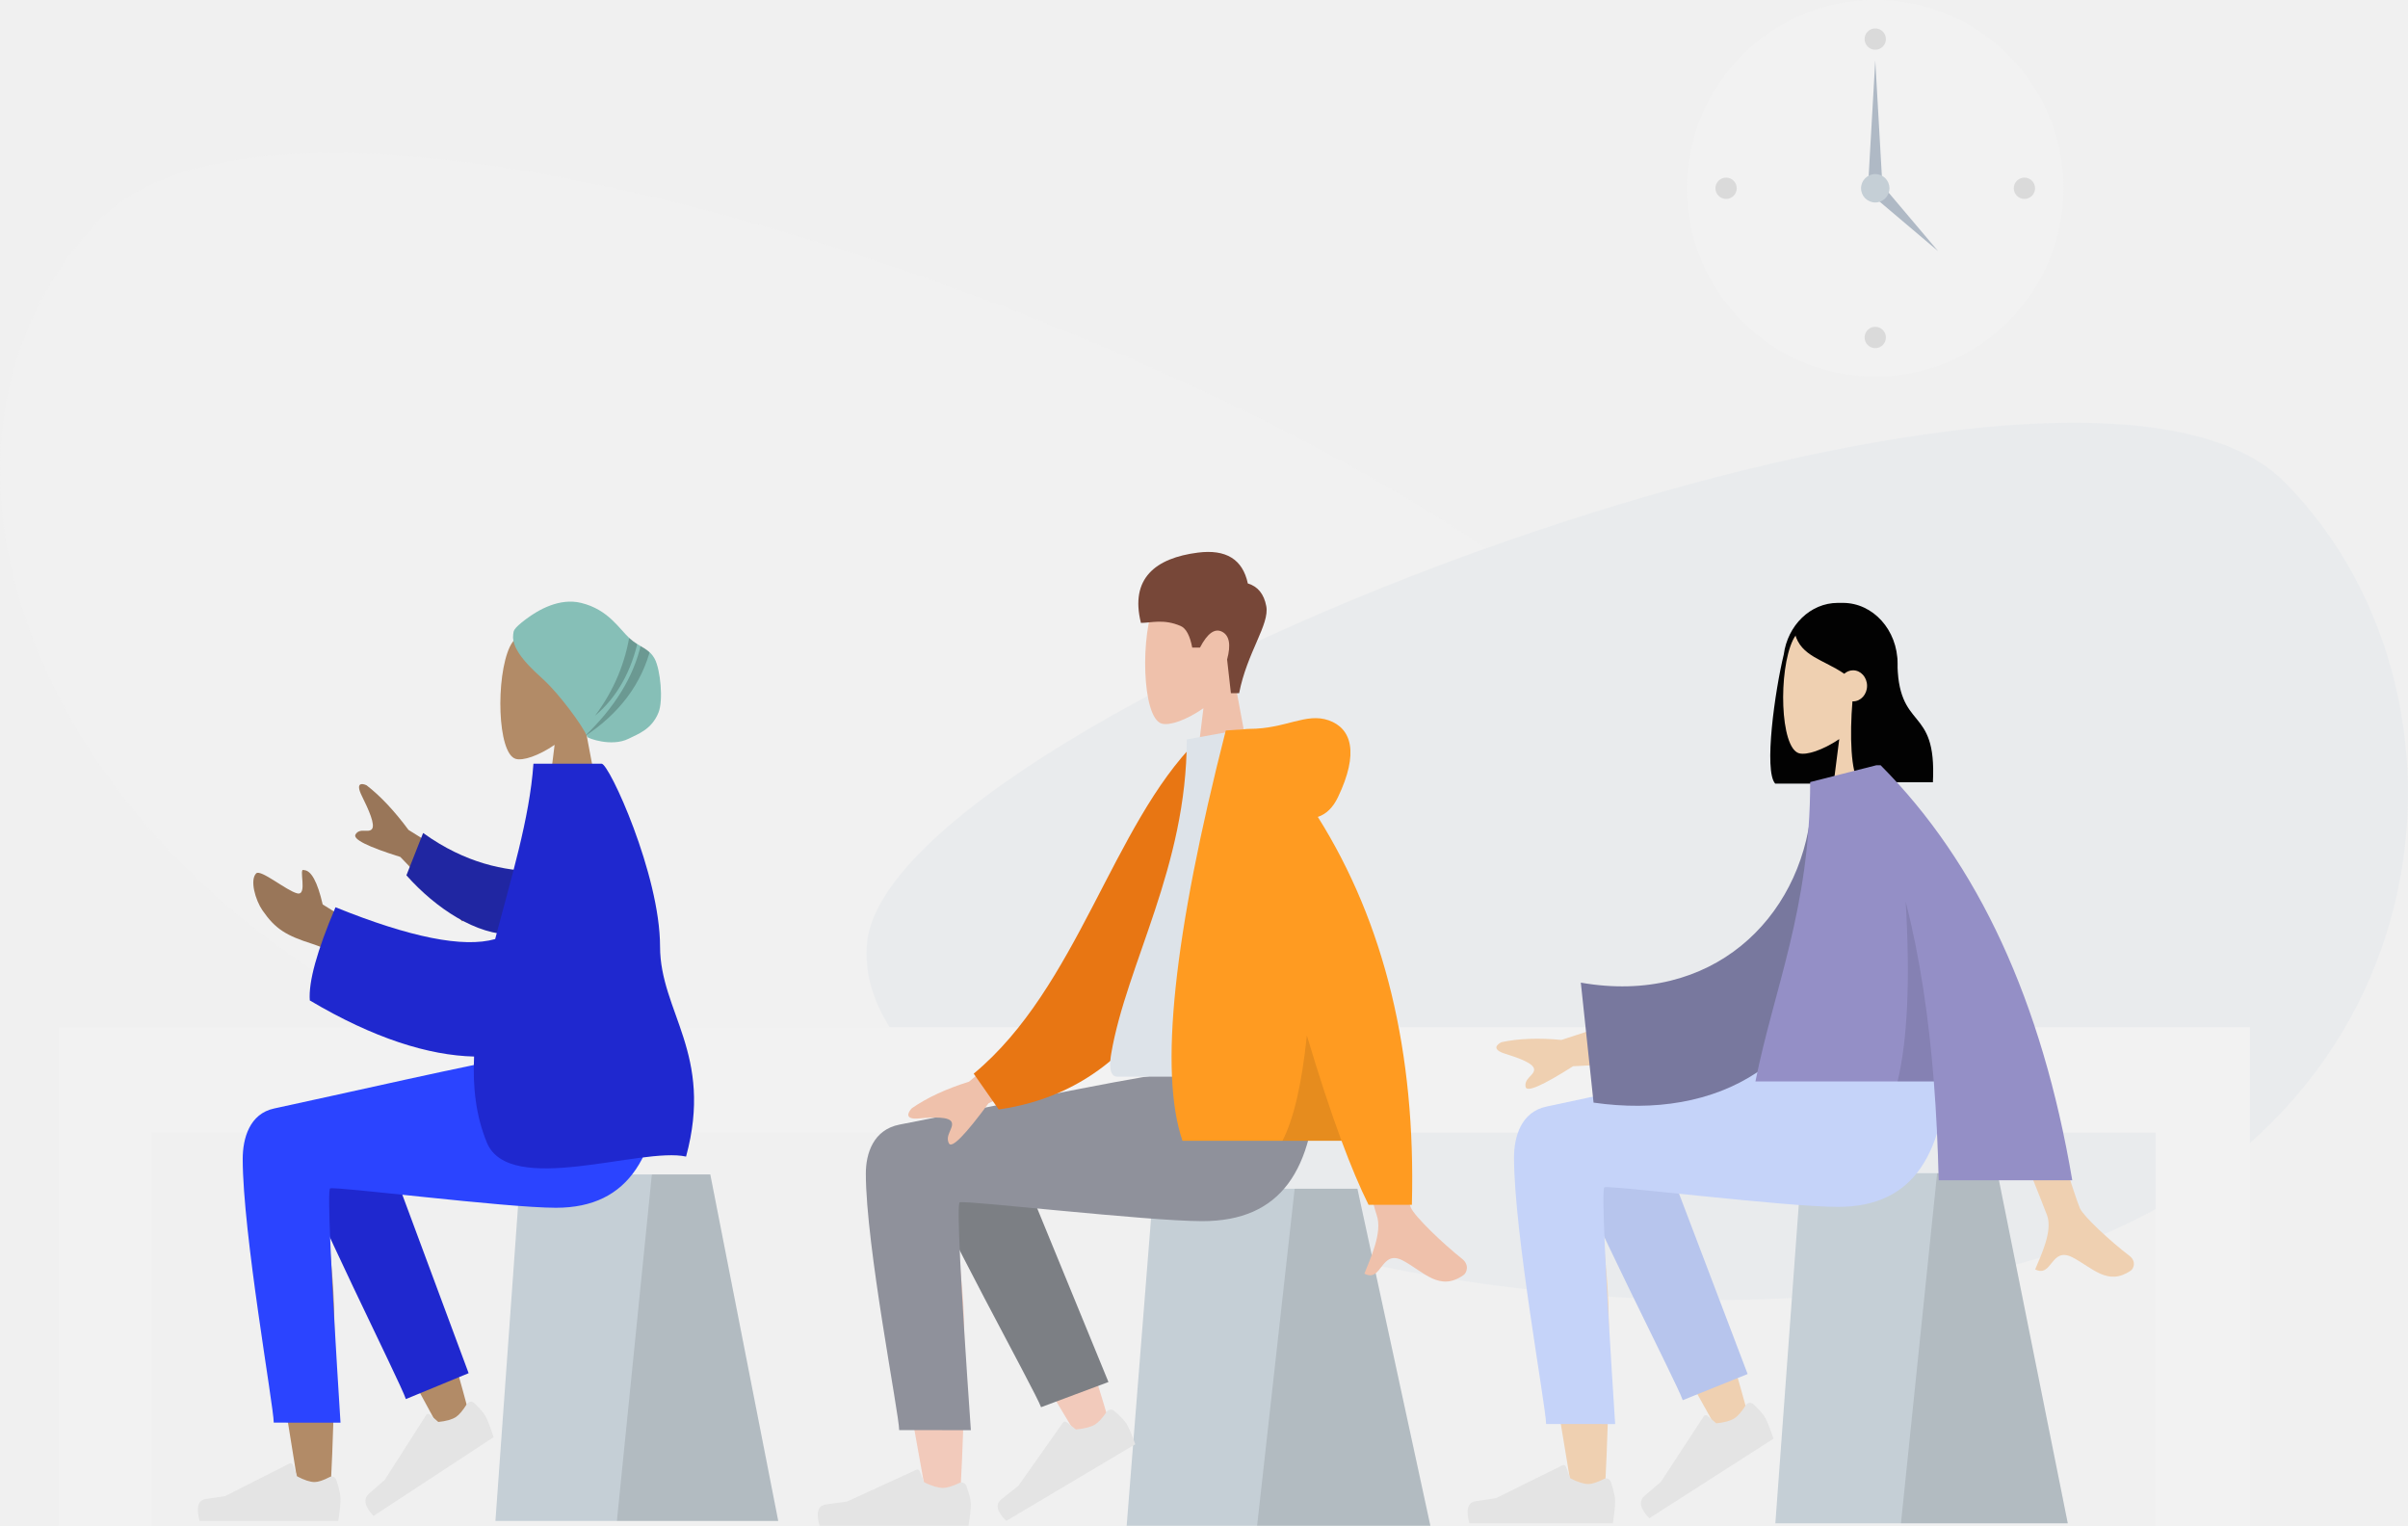
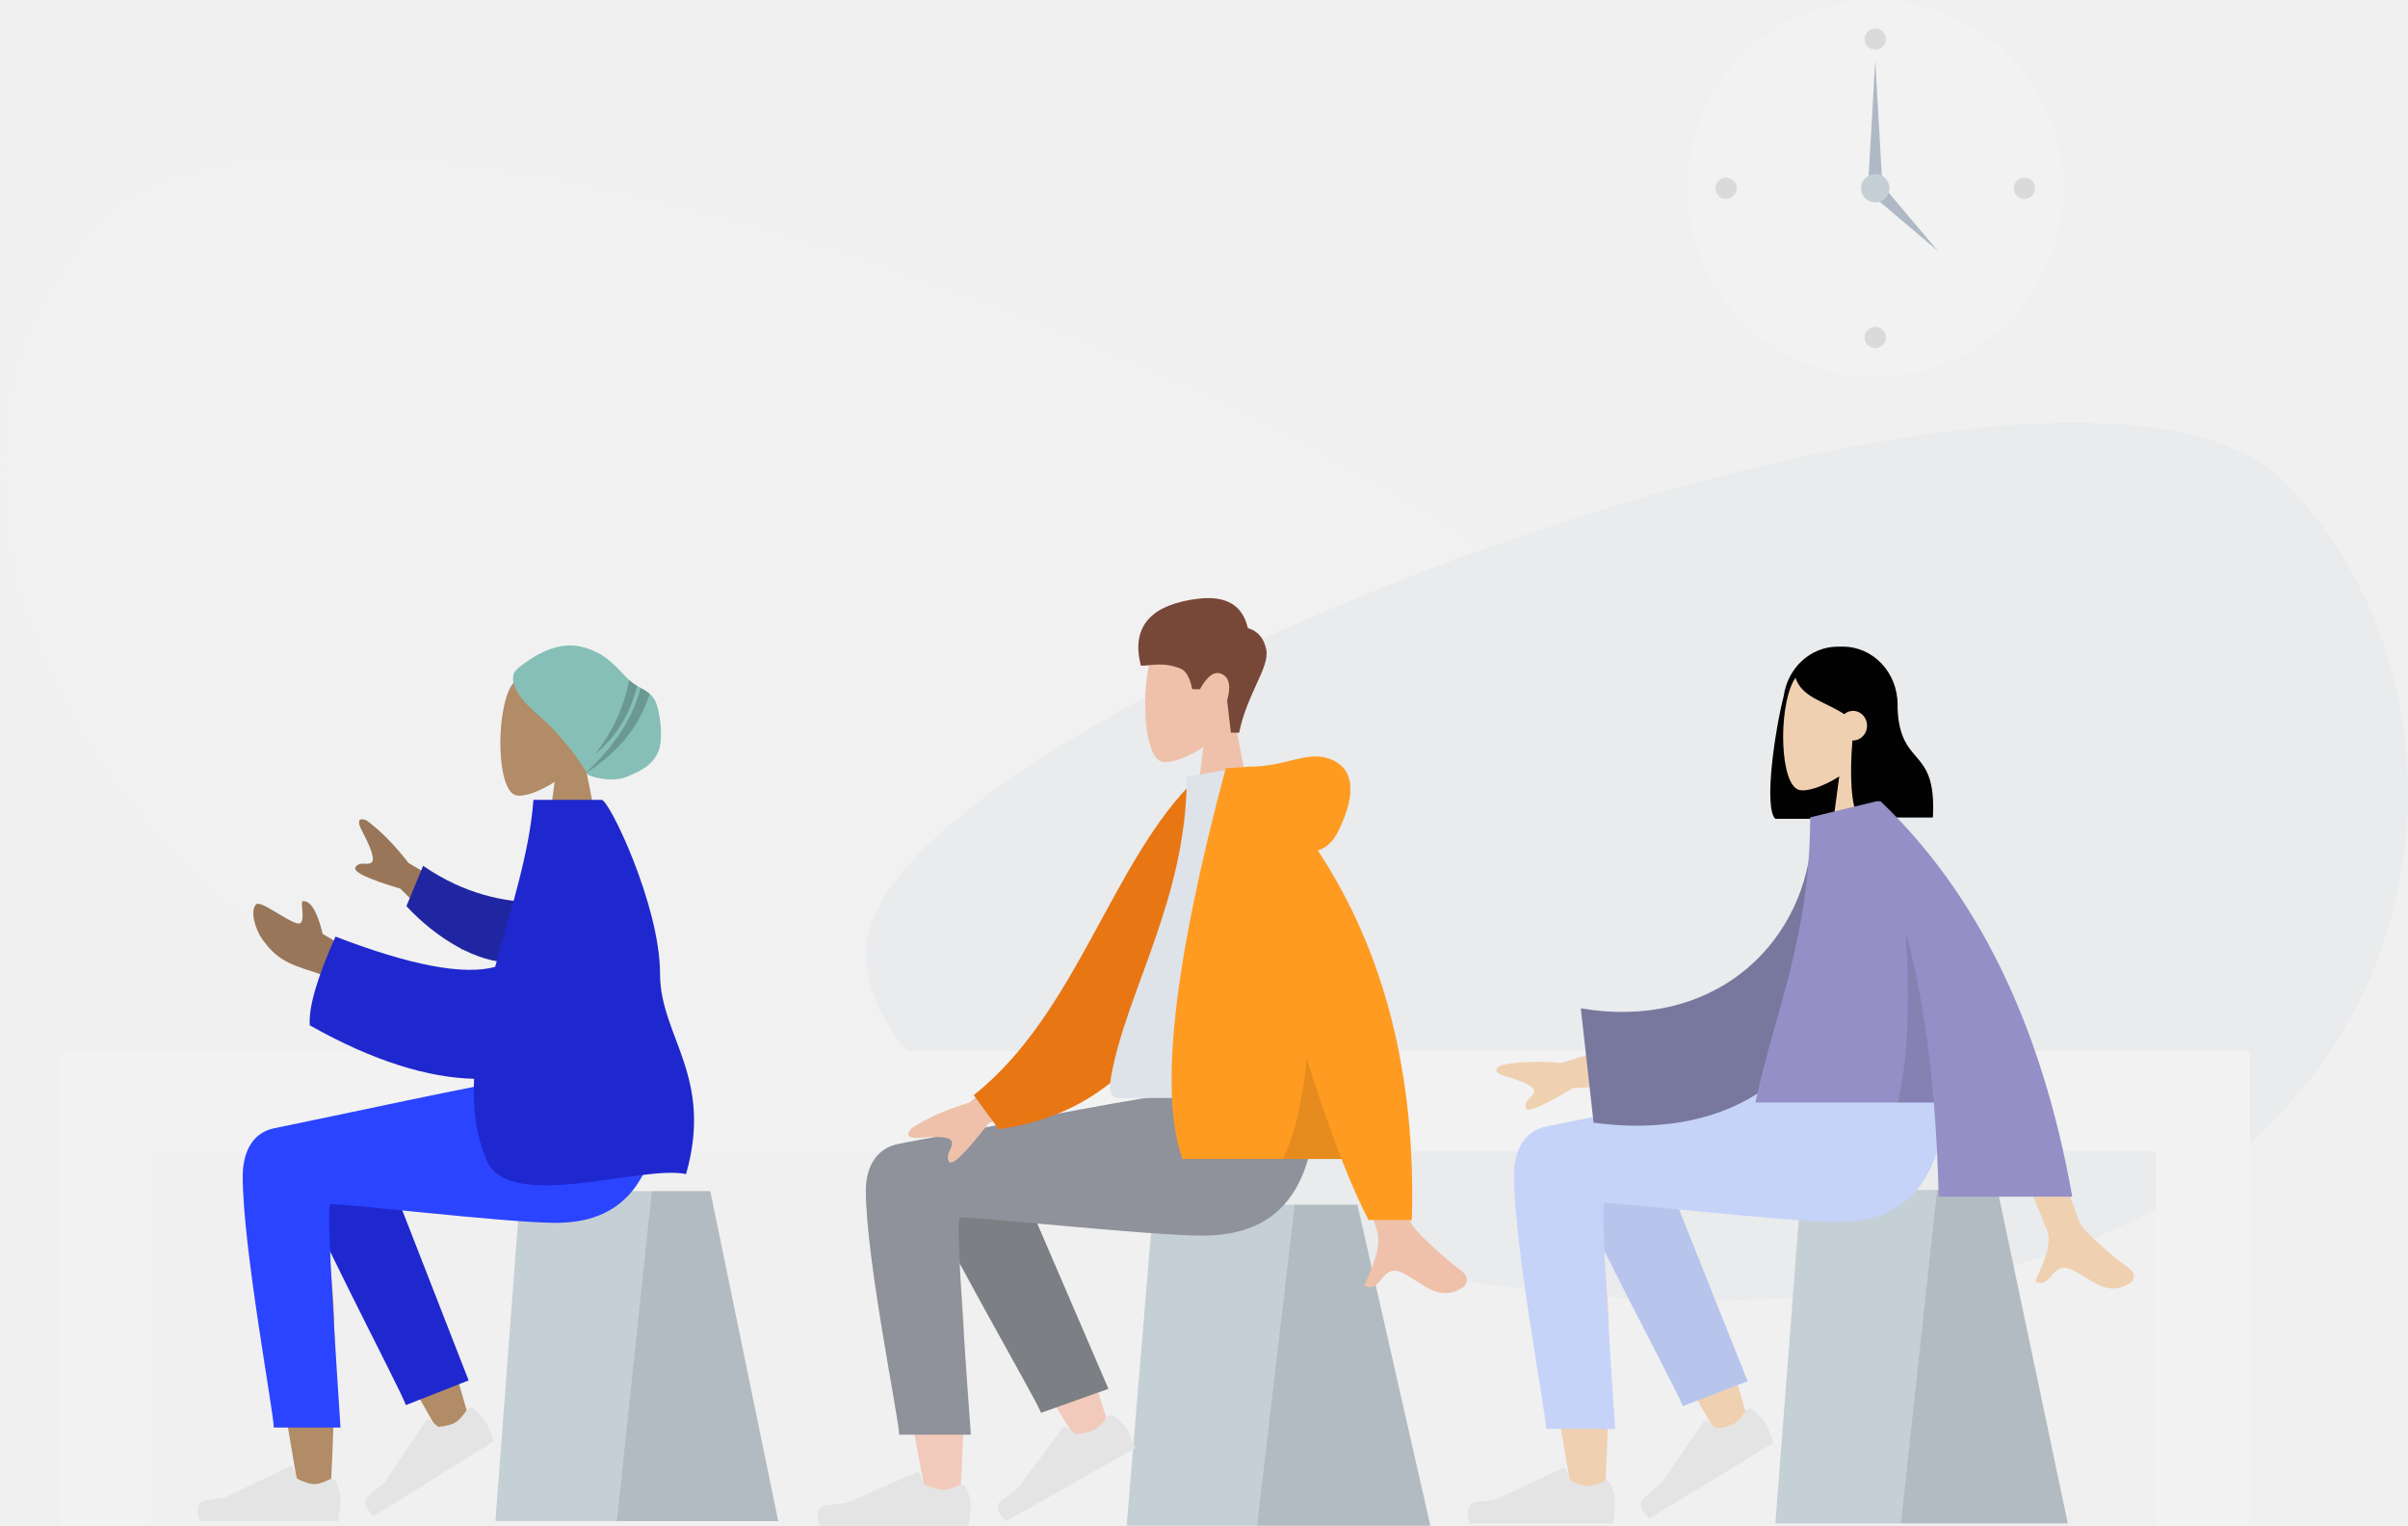
<svg xmlns="http://www.w3.org/2000/svg" version="1.1" id="Layer_1" x="0px" y="0px" width="678px" height="429.5px" viewBox="29 201 678 429.5" enable-background="new 29 201 678 429.5" xml:space="preserve">
  <g id="Scene_x2F_Home">
    <g id="Clock" transform="translate(505, 85)">
      <circle id="Clock-Frame" fill="#F2F2F2" cx="52" cy="169" r="53" />
      <circle id="Time" fill-opacity="0.1" cx="52" cy="127" r="3" />
      <circle id="Time_1_" fill-opacity="0.1" cx="10" cy="169" r="3" />
      <circle id="Time_2_" fill-opacity="0.1" cx="94" cy="169" r="3" />
      <circle id="Time_3_" fill-opacity="0.1" cx="52" cy="211" r="3" />
      <polygon id="Hand" fill="#AFB9C5" points="52,133 54,168 50,168   " />
      <polygon id="Hand_1_" fill="#AFB9C5" points="69.698,186.698 51.313,171.142 54.143,168.313   " />
      <circle id="Time_4_" fill="#C5CFD6" cx="52" cy="169" r="4" />
    </g>
    <g id="Background-Shape-2" transform="translate(29, 244)" opacity="0.346">
      <path id="Background-Shape" fill="#F2F2F2" d="M472.794,172.385C465.898,95.336,95.964-53.376,27.287,19.603    c-68.677,72.979-2.652,209.942,141.27,245.014C312.478,299.689,479.688,249.434,472.794,172.385z" />
      <path id="Background-Shape_1_" fill="#DDE3E9" d="M244.145,222.447C250.32,156.992,581.692,30.655,643.21,92.653    c61.519,61.999,45.947,192.405-82.972,222.201C431.318,344.65,237.968,287.903,244.145,222.447z" />
    </g>
    <g id="Table" transform="translate(135, 353)">
-       <path fill="#F2F2F2" d="M14.156,137.149h409.687H527.5V277.5h-26.532V166.839H-63.356V277.5H-89.5V137.149H14.156z" />
+       <path fill="#F2F2F2" d="M14.156,143.806h409.687H527.5V277.5h-26.532V172.087H-63.356V277.5H-89.5V143.806H14.156z" />
    </g>
  </g>
  <g>
    <g id="Objects_x2F_Seat_x2F_Cube_1_" transform="translate(10, 42)">
      <g id="Seat_1_" transform="translate(55, 0)">
-         <polygon id="Seat-Stuff_3_" fill="#C5CFD6" points="346.196,493.639 288.753,493.639 281.229,588.5 366.735,588.5    " />
-         <polygon id="Seat-Stuff_2_" fill-opacity="0.1" points="346.196,493.639 328.53,493.639 317.958,588.5 366.735,588.5    " />
+         <polygon id="Seat-Stuff_3_" fill="#C5CFD6" points="346.196,498.138 288.753,498.138 281.229,588.5 366.735,588.5    " />
+         <polygon id="Seat-Stuff_2_" fill-opacity="0.1" points="346.196,498.138 328.53,498.138 317.958,588.5 366.735,588.5    " />
      </g>
    </g>
-     <path id="Skin_3_" fill="#F2CABB" d="M291.239,519.388c-6.124-3.783-16.398,1.075-16.391,6.489   c0.022,16.19,14.383,92.498,15.133,97.323c0.749,4.822,8.781,6.097,9.251,0.016c0.744-9.679,2.125-43.181,0.742-58.688   c-0.571-6.402-1.185-12.497-1.791-17.935c7.534,14.002,19.189,34.048,34.965,60.142l8.563-4.027   c-6.725-22.793-12.238-38.885-16.542-48.274c-7.367-16.078-14.28-29.848-17.186-34.697   C303.408,512.107,295.446,514.77,291.239,519.388z" />
-     <path id="LegLower_1_" fill="#7C7F84" d="M341.098,590.05l-29.392-71.633c-7.04-11.653-26.782,2.37-24.381,9.13   c5.449,15.345,33.176,65.021,34.799,69.589L341.098,590.05z" />
+     <path id="Skin_3_" fill="#F2CABB" d="M291.239,524.657c-6.124-3.604-16.398,1.023-16.391,6.182   c0.022,15.422,14.383,88.111,15.133,92.707c0.749,4.594,8.781,5.808,9.251,0.016c0.744-9.22,2.125-41.133,0.742-55.904   c-0.571-6.099-1.185-11.905-1.791-17.084c7.534,13.338,19.189,32.433,34.965,57.289l8.563-3.836   c-6.725-21.713-12.238-37.041-16.542-45.985c-7.367-15.315-14.28-28.433-17.186-33.052   C303.408,517.722,295.446,520.258,291.239,524.657z" />
+     <path id="LegLower_1_" fill="#7C7F84" d="M341.098,591.968l-29.392-68.235c-7.04-11.101-26.782,2.258-24.381,8.696   c5.449,14.617,33.176,61.938,34.799,66.289L341.098,591.968z" />
    <g id="Accessories_x2F_Shoe_x2F_Flat-Sneaker_3_" transform="translate(215.5, 133) rotate(30) translate(-215.5, -133) translate(185, 113)">
-       <path id="shoe_3_" fill="#E4E4E4" d="M373.278,359.253c2.363,0.429,4.027,0.928,4.995,1.505c1.179,0.699,2.787,1.917,4.827,3.651    c-0.768,1.367-7.653,13.649-20.666,36.842c-3.702-0.923-5.101-2.49-4.197-4.701c0.905-2.211,1.638-4.061,2.202-5.547l1.971-21.658    c0.039-0.417,0.402-0.717,0.815-0.666c0.007,0,0.013,0.002,0.02,0.002l3.287,0.485c1.961-1.38,3.278-2.667,3.947-3.861    c0.545-0.972,0.904-2.542,1.08-4.717l0,0c0.067-0.835,0.79-1.438,1.615-1.35C373.208,359.241,373.246,359.246,373.278,359.253z" />
+       <path id="shoe_3_" fill="#E4E4E4" d="M374.044,360.58c2.326,0.366,3.961,0.812,4.905,1.349c1.151,0.65,2.715,1.792,4.695,3.422    c-0.787,1.334-7.843,13.32-21.178,35.956c-3.639-0.814-4.989-2.297-4.051-4.448c0.94-2.151,1.702-3.951,2.289-5.396l2.392-20.928    c0.048-0.403,0.412-0.699,0.82-0.658c0.007-0.001,0.012,0.001,0.02,0.001l3.238,0.4c1.966-1.372,3.294-2.64,3.979-3.805    c0.558-0.948,0.945-2.471,1.164-4.57l0,0c0.083-0.807,0.81-1.403,1.623-1.335C373.975,360.57,374.013,360.574,374.044,360.58z" />
    </g>
    <g id="Accessories_x2F_Shoe_x2F_Flat-Sneaker_2_" transform="translate(242, 126)">
-       <path id="shoe_2_" fill="#E4E4E4" d="M59.112,493.332c0.83,2.285,1.247,3.993,1.247,5.128c0,1.381-0.225,3.396-0.67,6.04    c-1.555,0-15.535,0-41.938,0c-1.089-3.707-0.46-5.709,1.887-6.003c2.348-0.295,4.3-0.563,5.852-0.802l19.492-8.94    c0.375-0.17,0.816,0.002,0.982,0.387c0.002,0.008,0.006,0.014,0.009,0.02l1.253,3.129c2.173,1.042,3.941,1.565,5.298,1.565    c1.104,0,2.628-0.461,4.574-1.377l0,0c0.747-0.353,1.63-0.015,1.973,0.752C59.084,493.265,59.099,493.298,59.112,493.332z" />
+       <path id="shoe_2_" fill="#E4E4E4" d="M59.112,493.861c0.83,2.177,1.247,3.804,1.247,4.885c0,1.315-0.225,3.234-0.67,5.754    c-1.555,0-15.535,0-41.938,0c-1.089-3.531-0.46-5.438,1.887-5.719c2.348-0.28,4.3-0.535,5.852-0.764l19.492-8.516    c0.375-0.162,0.816,0.001,0.982,0.368c0.002,0.007,0.006,0.013,0.009,0.019l1.253,2.98c2.173,0.992,3.941,1.491,5.298,1.491    c1.104,0,2.628-0.439,4.574-1.312l0,0c0.747-0.336,1.63-0.015,1.973,0.716C59.084,493.798,59.099,493.829,59.112,493.861z" />
    </g>
-     <path id="Leg-and-Butt_1_" fill="#8F919B" d="M272.786,531.381c0,20.322,9.383,67.73,9.388,72.206l20.185,0.016   c-2.954-42.302-4.003-63.679-3.143-64.135c1.288-0.683,52.827,5.295,68.286,5.295c22.29,0,31.513-14.463,32.26-41.254h-44.158   c-8.989,0.989-55.884,10.723-73.3,14.067C274.848,519.009,272.786,525.782,272.786,531.381z" />
+     <path id="Leg-and-Butt_1_" fill="#8F919B" d="M272.786,536.081c0,19.358,9.383,64.519,9.388,68.782l20.185,0.015   c-2.954-40.296-4.003-60.659-3.143-61.093c1.288-0.65,52.827,5.043,68.286,5.043c22.29,0,31.513-13.776,32.26-39.297h-44.158   c-8.989,0.942-55.884,10.214-73.3,13.4C274.848,524.296,272.786,530.748,272.786,536.081z" />
    <g id="humaaans_x2F_sitting-8">
      <g id="A-Human_x2F_Sitting_1_" transform="translate(206, 200.5) scale(-1, 1) translate(-206, -200.5) translate(56, 24)">
        <g id="Head_x2F_Front_x2F_Short-2" transform="translate(82, 0)">
          <g id="Head_1_" transform="translate(54, 31)">
-             <path fill="#EFC1AB" d="M-156.519,337.004c-3.425-4.646-5.746-10.339-5.357-16.719c1.118-18.378,23.268-14.335,27.576-5.06       c4.31,9.276,3.796,32.808-1.772,34.467c-2.219,0.66-6.951-0.959-11.765-4.313l3.021,24.697h-17.845L-156.519,337.004z" />
+             <path fill="#EFC1AB" d="M-156.519,348.314c-3.425-4.426-5.746-9.849-5.357-15.927c1.118-17.506,23.268-13.654,27.576-4.819       c4.31,8.837,3.796,31.252-1.772,32.832c-2.219,0.629-6.951-0.913-11.765-4.108l3.021,23.526h-17.845L-156.519,348.314z" />
          </g>
-           <path id="Hair" fill="#774738" d="M-103.89,372.141c-2.238-11.511-8.619-19.356-7.646-24.5c0.652-3.429,2.383-5.562,5.196-6.398      c1.454-6.799,6.147-9.69,14.077-8.676c11.897,1.523,19.157,7.23,16.021,19.787c-2.88,0-6.361-1.204-11.17,0.859      c-1.528,0.651-2.624,2.684-3.277,6.089h-2.174c-2.111-4.041-4.191-5.526-6.243-4.455c-2.051,1.07-2.519,3.672-1.398,7.805      l-1.071,9.489H-103.89z" />
+           <path id="Hair" fill="#774738" d="M-103.89,383.255c-2.238-10.965-8.619-18.438-7.646-23.339      c0.652-3.266,2.383-5.298,5.196-6.095c1.454-6.477,6.147-9.23,14.077-8.265c11.897,1.451,19.157,6.888,16.021,18.85      c-2.88,0-6.361-1.147-11.17,0.818c-1.528,0.62-2.624,2.556-3.277,5.8h-2.174c-2.111-3.85-4.191-5.265-6.243-4.244      c-2.051,1.02-2.519,3.498-1.398,7.435l-1.071,9.04H-103.89z" />
        </g>
        <g id="Body_x2F_Hoodie" transform="translate(22, 82)">
-           <path id="Skin_2_" fill="#EFC1AB" d="M8.429,379.378l23.718,20.118c6.433,2.007,11.805,4.5,16.123,7.482      c1.019,1.074,2.251,3.248-1.976,2.872c-4.229-0.374-8.692-0.551-9.275,1.112c-0.583,1.669,1.978,3.658,0.796,5.907      c-0.785,1.498-4.501-2.259-11.143-11.271L3.186,394.35L8.429,379.378z M-82.634,380.072l15.537,0.07      c-9.595,35.775-14.774,54.759-15.537,56.946c-1.721,4.925,1.919,12.426,3.476,16.455c-5.071,2.623-4.531-7.085-10.927-3.646      c-5.839,3.138-10.282,8.822-17.026,4.016c-0.83-0.593-1.737-2.817,0.457-4.557c5.471-4.334,13.355-11.917,14.42-14.416      C-90.78,431.541-87.583,413.248-82.634,380.072z" />
-           <path id="Coat-Back" fill="#E87613" d="M-38.477,304.763l6.428-1.274c23.855,23.803,33.652,69.532,62.893,93.755l-7.038,10.08      C-26.919,400.068-39.494,344.288-38.477,304.763z" />
-           <path id="Shirt" fill="#DDE3E9" d="M-66.505,398.093c25.778,0,44.742,0,56.889,0c2.6,0,2.111-4.336,1.733-6.524      c-4.336-25.251-21.266-52.471-21.266-88.415l-16.412-2.971C-59.133,325.396-63.824,356.44-66.505,398.093z" />
-           <path id="Coat-Front" fill="#FF9B21" d="M-66.05,324.968c-2.382-0.791-4.27-2.638-5.661-5.538      c-5.997-12.5-3.832-19.383,2.578-21.646c6.41-2.262,12.126,2.398,22.338,2.398c0.557,0,1.064,0.04,1.526,0.12l5.137,0.339      c14.737,57.697,18.804,96.193,12.194,115.487h-44.775c-2.654,7.146-5.19,13.155-7.617,18.034h-12.199      C-93.679,391.277-84.851,354.88-66.05,324.968z" />
-           <path id="Shade" fill-opacity="0.1" d="M-62.963,386.495c1.407,13.611,3.695,23.487,6.865,29.634h-16.615      C-69.619,407.792-66.367,397.916-62.963,386.495z" />
+           <path id="Skin_2_" fill="#EFC1AB" d="M8.429,386.26l23.718,19.164c6.433,1.912,11.805,4.287,16.123,7.128      c1.019,1.023,2.251,3.094-1.976,2.735c-4.229-0.355-8.692-0.524-9.275,1.06c-0.583,1.59,1.978,3.485,0.796,5.628      c-0.785,1.427-4.501-2.152-11.143-10.736L3.186,400.521L8.429,386.26z M-82.634,386.922l15.537,0.066      c-9.595,34.079-14.774,52.162-15.537,54.246c-1.721,4.691,1.919,11.836,3.476,15.675c-5.071,2.498-4.531-6.749-10.927-3.474      c-5.839,2.988-10.282,8.403-17.026,3.825c-0.83-0.564-1.737-2.684,0.457-4.341c5.471-4.129,13.355-11.352,14.42-13.732      C-90.78,435.949-87.583,418.523-82.634,386.922z" />
+           <path id="Coat-Back" fill="#E87613" d="M-38.477,315.184l6.428-1.215c23.855,22.675,33.652,66.235,62.893,89.31l-7.038,9.602      C-26.919,405.969-39.494,352.834-38.477,315.184z" />
+           <path id="Shirt" fill="#DDE3E9" d="M-66.505,404.087c25.778,0,44.742,0,56.889,0c2.6,0,2.111-4.13,1.733-6.215      c-4.336-24.054-21.266-49.982-21.266-84.222l-16.412-2.83C-59.133,334.838-63.824,364.41-66.505,404.087z" />
+           <path id="Coat-Front" fill="#FF9B21" d="M-66.05,334.43c-2.382-0.753-4.27-2.512-5.661-5.275      c-5.997-11.907-3.832-18.463,2.578-20.619c6.41-2.154,12.126,2.285,22.338,2.285c0.557,0,1.064,0.038,1.526,0.114l5.137,0.323      c14.737,54.961,18.804,91.631,12.194,110.011h-44.775c-2.654,6.807-5.19,12.531-7.617,17.179h-12.199      C-93.679,397.595-84.851,362.924-66.05,334.43z" />
+           <path id="Shade" fill-opacity="0.1" d="M-62.963,393.04c1.407,12.966,3.695,22.373,6.865,28.229h-16.615      C-69.619,413.326-66.367,403.919-62.963,393.04z" />
        </g>
      </g>
    </g>
  </g>
  <g id="Bottom_x2F_Sitting_x2F_Skinny-Jeans-1_1_" transform="translate(0, 187)">
    <g id="Objects_x2F_Seat_x2F_Cube_2_" transform="translate(10, 42)">
      <g id="Seat_2_" transform="translate(55, 0)">
-         <polygon id="Seat-Stuff_5_" fill="#C5CFD6" points="526.431,302.268 471.119,302.268 463.872,400.825 546.21,400.825    " />
-         <polygon id="Seat-Stuff_4_" fill-opacity="0.1" points="526.431,302.268 509.422,302.268 499.237,400.825 546.21,400.825    " />
+         <polygon id="Seat-Stuff_5_" fill="#C5CFD6" points="526.431,306.974 471.119,306.974 463.872,400.857 546.21,400.857    " />
+         <polygon id="Seat-Stuff_4_" fill-opacity="0.1" points="526.431,306.974 509.422,306.974 499.237,400.857 546.21,400.857    " />
      </g>
    </g>
-     <path id="Skin_5_" fill="#EFD0B1" d="M473.058,327.383c-5.897-3.931-15.792,1.12-15.786,6.742   c0.021,16.821,13.851,96.105,14.572,101.116c0.723,5.01,8.457,6.336,8.908,0.016c0.717-10.055,2.049-44.863,0.716-60.973   c-0.551-6.651-1.143-12.985-1.726-18.637c7.256,14.549,18.479,35.376,33.669,62.485l8.245-4.183   c-6.475-23.68-11.785-40.401-15.929-50.157c-7.095-16.704-13.749-31.007-16.548-36.047   C484.775,319.819,477.109,322.585,473.058,327.383z" />
-     <path id="LegLower_2_" fill="#B7C5ED" d="M521.066,400.8l-28.301-74.424c-6.78-12.109-25.789,2.463-23.477,9.486   c5.249,15.94,31.945,67.551,33.509,72.301L521.066,400.8z" />
+     <path id="Skin_5_" fill="#EFD0B1" d="M473.058,332.89c-5.897-3.744-15.792,1.066-15.786,6.422   c0.021,16.023,13.851,91.548,14.572,96.321c0.723,4.772,8.457,6.035,8.908,0.015c0.717-9.577,2.049-42.735,0.716-58.081   c-0.551-6.336-1.143-12.369-1.726-17.753c7.256,13.859,18.479,33.698,33.669,59.522l8.245-3.984   c-6.475-22.557-11.785-38.485-15.929-47.778c-7.095-15.912-13.749-29.537-16.548-34.338   C484.775,325.685,477.109,328.319,473.058,332.89z" />
+     <path id="LegLower_2_" fill="#B7C5ED" d="M521.066,402.825l-28.301-70.895c-6.78-11.535-25.789,2.346-23.477,9.036   c5.249,15.185,31.945,64.348,33.509,68.872L521.066,402.825z" />
    <g id="Accessories_x2F_Shoe_x2F_Flat-Sneaker_5_" transform="translate(215.5, 133) rotate(30) translate(-215.5, -133) translate(185, 113)">
-       <path id="shoe_5_" fill="#E4E4E4" d="M434.62,105.677c2.331,0.514,3.981,1.079,4.95,1.698c1.182,0.754,2.801,2.047,4.862,3.883    c-0.708,1.369-7.069,13.668-19.082,36.897c-3.664-1.06-5.088-2.706-4.274-4.933c0.816-2.226,1.473-4.089,1.978-5.585l1.221-22.025    c0.025-0.424,0.372-0.715,0.78-0.653c0.005,0.001,0.012,0.002,0.02,0.005l3.244,0.601c1.881-1.34,3.131-2.613,3.75-3.807    c0.503-0.97,0.803-2.563,0.904-4.776l0,0c0.039-0.848,0.728-1.441,1.541-1.323C434.55,105.663,434.584,105.67,434.62,105.677z" />
+       <path id="shoe_5_" fill="#E4E4E4" d="M435.432,107.084c2.293,0.448,3.912,0.959,4.857,1.535c1.153,0.703,2.726,1.917,4.724,3.646    c-0.728,1.335-7.266,13.328-19.613,35.976c-3.598-0.947-4.972-2.505-4.121-4.669c0.851-2.164,1.54-3.974,2.069-5.426l1.659-21.268    c0.033-0.409,0.382-0.698,0.784-0.646c0.005,0.001,0.012,0.001,0.019,0.004l3.193,0.513c1.886-1.33,3.147-2.584,3.784-3.749    c0.517-0.946,0.846-2.489,0.991-4.625l0,0c0.056-0.818,0.749-1.404,1.55-1.308C435.363,107.071,435.396,107.078,435.432,107.084z" />
    </g>
    <g id="Accessories_x2F_Shoe_x2F_Flat-Sneaker_4_" transform="translate(242, 126)">
-       <path id="shoe_4_" fill="#E4E4E4" d="M240.563,305.223c0.8,2.375,1.202,4.149,1.202,5.329c0,1.433-0.216,3.523-0.646,6.273    c-1.498,0-14.961,0-40.384,0c-1.048-3.853-0.444-5.929,1.817-6.237c2.262-0.308,4.138-0.584,5.634-0.83l18.771-9.29    c0.36-0.18,0.784,0.001,0.945,0.4c0.002,0.008,0.006,0.015,0.01,0.022l1.205,3.248c2.094,1.084,3.794,1.625,5.104,1.625    c1.063,0,2.53-0.476,4.404-1.43l0,0c0.718-0.363,1.567-0.013,1.898,0.786C240.537,305.152,240.55,305.187,240.563,305.223z" />
+       <path id="shoe_4_" fill="#E4E4E4" d="M240.563,305.805c0.8,2.263,1.202,3.953,1.202,5.076c0,1.365-0.216,3.356-0.646,5.977    c-1.498,0-14.961,0-40.384,0c-1.048-3.67-0.444-5.647,1.817-5.941c2.262-0.293,4.138-0.557,5.634-0.791l18.771-8.85    c0.36-0.171,0.784,0.001,0.945,0.382c0.002,0.007,0.006,0.014,0.01,0.021l1.205,3.094c2.094,1.032,3.794,1.548,5.104,1.548    c1.063,0,2.53-0.453,4.404-1.362l0,0c0.718-0.346,1.567-0.012,1.898,0.749C240.537,305.738,240.55,305.771,240.563,305.805z" />
    </g>
-     <path id="Leg-and-Butt_2_" fill="#C5D3F9" d="M455.288,339.845c0,21.114,9.033,70.37,9.04,75.019l19.437,0.018   c-2.846-43.949-3.854-66.161-3.027-66.636c1.241-0.709,50.873,5.501,65.756,5.501c21.465,0,30.344-15.024,31.066-42.859h-42.521   c-8.658,1.026-53.816,11.14-70.587,14.615C457.271,326.99,455.288,334.027,455.288,339.845z" />
+     <path id="Leg-and-Butt_2_" fill="#C5D3F9" d="M455.288,344.761c0,20.112,9.033,67.032,9.04,71.461l19.437,0.017   c-2.846-41.865-3.854-63.023-3.027-63.476c1.241-0.676,50.873,5.239,65.756,5.239c21.465,0,30.344-14.312,31.066-40.826h-42.521   c-8.658,0.978-53.816,10.611-70.587,13.922C457.271,332.516,455.288,339.219,455.288,344.761z" />
  </g>
  <g id="Head_x2F_Front_x2F_Long">
-     <path id="Hair-Back" fill="#020202" d="M546.46,370.716h1.433c8.502,0,15.394,7.65,15.394,17.089v16.691   c0,8.796-5.985,16.037-13.681,16.985c-0.002,0.039-0.005,0.079-0.008,0.121h-20.763c-3.282-3.56-0.065-26.253,2.402-36.351   C532.347,377.025,538.739,370.716,546.46,370.716z" />
+     <path id="Hair-Back" fill="#020202" d="M546.46,383.035h1.433c8.502,0,15.394,7.288,15.394,16.278v15.9   c0,8.379-5.985,15.276-13.681,16.18c-0.002,0.037-0.005,0.075-0.008,0.115h-20.763c-3.282-3.391-0.065-25.008,2.402-34.627   C532.347,389.046,538.739,383.035,546.46,383.035z" />
    <g id="Head_2_" transform="translate(54, 31)">
-       <path fill="#EFD0B1" d="M507.138,400.916h-17.184l2.911-22.854c-4.638,3.103-9.193,4.6-11.331,3.989    c-5.363-1.535-5.855-23.312-1.707-31.896c4.15-8.584,25.479-12.326,26.554,4.683c0.374,5.904-1.859,11.174-5.158,15.471    L507.138,400.916z" />
+       <path fill="#EFD0B1" d="M507.138,410.333h-17.184l2.911-21.771c-4.638,2.956-9.193,4.382-11.331,3.8    c-5.363-1.462-5.855-22.206-1.707-30.384c4.15-8.177,25.479-11.741,26.554,4.461c0.374,5.624-1.859,10.644-5.158,14.737    L507.138,410.333z" />
    </g>
-     <path id="Hair-Front" fill="#020202" d="M550.756,398.439c2.175,0,3.938-1.957,3.938-4.37c0-2.416-1.764-4.373-3.938-4.373   c-0.94,0-1.804,0.366-2.48,0.978c-5.746-3.956-12.212-4.897-13.879-11.244c2.229-3.638,4.845-7.921,13.136-7.921   c5.529,0,10.089,4.089,13.685,12.26l-0.022,0.616c0.652,0.646,1.313,1.395,2.007,2.151c0,21.008,11.183,12.365,10.026,34.68   h-20.765c-2.359-2.561-2.676-13.339-1.885-22.78C550.637,398.439,550.696,398.439,550.756,398.439z" />
+     <path id="Hair-Front" fill="#020202" d="M550.756,409.444c2.175,0,3.938-1.864,3.938-4.163c0-2.301-1.764-4.165-3.938-4.165   c-0.94,0-1.804,0.349-2.48,0.931c-5.746-3.769-12.212-4.665-13.879-10.711c2.229-3.465,4.845-7.545,13.136-7.545   c5.529,0,10.089,3.895,13.685,11.678l-0.022,0.588c0.652,0.614,1.313,1.328,2.007,2.049c0,20.012,11.183,11.779,10.026,33.035   h-20.765c-2.359-2.439-2.676-12.706-1.885-21.7C550.637,409.444,550.696,409.444,550.756,409.444z" />
  </g>
  <g id="Body_x2F_Long-Sleeve">
-     <path id="Skin_4_" fill="#EFD0B1" d="M496.572,499.931l-24.65,1.22c-8.621,5.482-13.079,7.42-13.374,5.809   c-0.441-2.419,2.46-3.225,2.397-4.909c-0.061-1.685-4.19-3.182-8.162-4.415c-3.97-1.233-2.23-2.694-0.996-3.261   c4.79-1.03,10.409-1.241,16.856-0.627l27.369-8.947L496.572,499.931z M614.621,541.131c1.026,2.31,8.617,9.328,13.884,13.337   c2.117,1.61,1.241,3.67,0.441,4.217c-6.496,4.449-10.771-0.813-16.394-3.716c-6.16-3.182-5.64,5.803-10.523,3.376   c1.501-3.729,5.004-10.671,3.35-15.229c-0.738-2.025-9.702-24.513-26.894-67.459l15.678-0.064   C606.404,516.134,613.222,537.98,614.621,541.131z" />
-     <path id="Clothes-Back" fill="#78789E" d="M548.562,459.56c-6.194,41.465-36.415,56.781-70.876,51.837l-3.588-33.778   c36.87,6.492,61.823-18.008,64.846-48.371l12.275-0.907C551.429,437.654,550.165,448.825,548.562,459.56z" />
-     <path id="Clothes_1_" fill="#948FC6" d="M557.285,416.418h1.218c27.454,27.552,45.446,66.496,53.966,116.838h-37.61   c-0.225-9.524-0.661-18.797-1.368-27.819h-50.231c5.228-26.11,15.417-48.767,15.417-84.277l18.599-4.729L557.285,416.418z" />
-     <path id="Shade_1_" fill-opacity="0.1" d="M573.49,505.437h-10.209c2.817-11.646,3.578-28.534,2.285-50.662   C569.614,470.679,572.089,487.566,573.49,505.437z" />
+     <path id="Skin_4_" fill="#EFD0B1" d="M496.572,506.123l-24.65,1.161c-8.621,5.223-13.079,7.068-13.374,5.533   c-0.441-2.304,2.46-3.071,2.397-4.676c-0.061-1.605-4.19-3.031-8.162-4.206c-3.97-1.175-2.23-2.566-0.996-3.106   c4.79-0.981,10.409-1.182,16.856-0.597l27.369-8.523L496.572,506.123z M614.621,545.369c1.026,2.2,8.617,8.886,13.884,12.704   c2.117,1.534,1.241,3.496,0.441,4.017c-6.496,4.238-10.771-0.773-16.394-3.539c-6.16-3.031-5.64,5.527-10.523,3.216   c1.501-3.553,5.004-10.165,3.35-14.508c-0.738-1.929-9.702-23.35-26.894-64.26l15.678-0.062   C606.404,521.558,613.222,542.368,614.621,545.369z" />
+     <path id="Clothes-Back" fill="#78789E" d="M548.562,467.666c-6.194,39.498-36.415,54.089-70.876,49.379l-3.588-32.177   c36.87,6.185,61.823-17.153,64.846-46.077l12.275-0.864C551.429,446.8,550.165,457.44,548.562,467.666z" />
+     <path id="Clothes_1_" fill="#948FC6" d="M557.285,426.57h1.218c27.454,26.245,45.446,63.343,53.966,111.297h-37.61   c-0.225-9.072-0.661-17.905-1.368-26.5h-50.231c5.228-24.872,15.417-46.454,15.417-80.28l18.599-4.505L557.285,426.57z" />
+     <path id="Shade_1_" fill-opacity="0.1" d="M573.49,511.367h-10.209c2.817-11.094,3.578-27.181,2.285-48.26   C569.614,478.258,572.089,494.345,573.49,511.367z" />
  </g>
  <g id="A-Human_x2F_Sitting" transform="translate(190, 200.5) scale(-1, 1) translate(-190, -200.5) translate(40, 24)">
    <g id="Head_x2F_Front_x2F_Rad" transform="translate(82, 0)">
      <g id="Head" transform="translate(54, 31)">
-         <path fill="#B28B67" d="M10.763,348.007c-3.191-4.254-5.352-9.468-4.989-15.31c1.039-16.834,21.666-13.131,25.677-4.636     c4.012,8.497,3.536,30.049-1.649,31.565c-2.068,0.604-6.474-0.878-10.957-3.947l2.815,22.618H5.042L10.763,348.007z" />
+         <path fill="#B28B67" d="M10.763,358.795c-3.191-4.052-5.352-9.019-4.989-14.583c1.039-16.036,21.666-12.509,25.677-4.416     c4.012,8.094,3.536,28.624-1.649,30.068c-2.068,0.576-6.474-0.836-10.957-3.76l2.815,21.545H5.042L10.763,358.795z" />
      </g>
    </g>
    <g id="Bottom_x2F_Sitting_x2F_Skinny-Jeans-1" transform="translate(0, 187)">
      <g id="Objects_x2F_Seat_x2F_Cube" transform="translate(10, 42)">
        <g id="Seat" transform="translate(55, 0)">
-           <polygon id="Seat-Stuff" fill="#C5CFD6" points="46.009,278.618 99.497,278.618 106.505,376.15 26.883,376.15     " />
-           <polygon id="Seat-Stuff_1_" fill-opacity="0.1" points="46.009,278.618 62.46,278.618 72.306,376.15 26.883,376.15     " />
+           <polygon id="Seat-Stuff" fill="#C5CFD6" points="46.009,283.308 99.497,283.308 106.505,376.215 26.883,376.215     " />
+           <polygon id="Seat-Stuff_1_" fill-opacity="0.1" points="46.009,283.308 62.46,283.308 72.306,376.215 26.883,376.215     " />
        </g>
      </g>
-       <path id="Skin" fill="#B28B67" d="M225.479,303.907c5.704-3.891,15.272,1.106,15.265,6.671    c-0.02,16.647-13.392,95.106-14.09,100.065c-0.699,4.961-8.179,6.27-8.614,0.016c-0.693-9.948-1.98-44.397-0.693-60.34    c0.532-6.58,1.104-12.848,1.668-18.441c-7.017,14.396-17.87,35.01-32.558,61.837l-7.974-4.139    c6.262-23.436,11.396-39.981,15.403-49.637c6.861-16.53,13.295-30.687,16.003-35.674    C214.148,296.423,221.562,299.158,225.479,303.907z" />
-       <path id="LegLower" fill="#1F28CF" d="M179.054,376.561l27.368-73.652c6.557-11.979,24.938,2.44,22.703,9.389    c-5.076,15.776-30.893,66.851-32.404,71.552L179.054,376.561z" />
+       <path id="Skin" fill="#B28B67" d="M225.479,309.389c5.704-3.706,15.272,1.055,15.265,6.354    c-0.02,15.858-13.392,90.597-14.09,95.32c-0.699,4.726-8.179,5.973-8.614,0.015c-0.693-9.477-1.98-42.292-0.693-57.479    c0.532-6.268,1.104-12.238,1.668-17.566c-7.017,13.714-17.87,33.35-32.558,58.904l-7.974-3.942    c6.262-22.324,11.396-38.085,15.403-47.282c6.861-15.747,13.295-29.231,16.003-33.982    C214.148,302.26,221.562,304.865,225.479,309.389z" />
+       <path id="LegLower" fill="#1F28CF" d="M179.054,378.597l27.368-70.159c6.557-11.412,24.938,2.324,22.703,8.943    c-5.076,15.028-30.893,63.681-32.404,68.158L179.054,378.597z" />
      <g id="Accessories_x2F_Shoe_x2F_Flat-Sneaker" transform="translate(215.5, 133) rotate(30) translate(-215.5, -133) translate(185, 113)">
-         <path id="shoe" fill="#E4E4E4" d="M123.586,257.163c-0.679,2.233-0.989,3.915-0.928,5.047c0.074,1.377,0.396,3.396,0.968,6.061     c1.498,0.085,14.958,0.853,40.38,2.3c0.851-3.637,0.139-5.668-2.137-6.091c-2.276-0.423-4.169-0.797-5.677-1.121l-19.245-9.985     c-0.371-0.194-0.784-0.044-0.925,0.333c-0.002,0.006-0.005,0.012-0.007,0.019l-1.04,3.05c-2.036,0.923-3.709,1.346-5.018,1.271     c-1.063-0.059-2.556-0.602-4.478-1.623l0,0c-0.737-0.392-1.569-0.104-1.858,0.642     C123.607,257.095,123.596,257.13,123.586,257.163z" />
+         <path id="shoe" fill="#E4E4E4" d="M124.406,258.583c-0.717,2.167-1.058,3.796-1.021,4.886c0.045,1.326,0.322,3.267,0.832,5.826     c1.478,0.051,14.763,0.516,39.853,1.388c0.916-3.524,0.254-5.469-1.986-5.83c-2.24-0.361-4.104-0.683-5.587-0.966l-18.811-9.234     c-0.363-0.18-0.773-0.026-0.921,0.34c-0.002,0.006-0.005,0.012-0.007,0.019l-1.091,2.962c-2.031,0.932-3.693,1.374-4.984,1.33     c-1.05-0.036-2.513-0.528-4.392-1.473l0,0c-0.721-0.363-1.548-0.068-1.849,0.657     C124.427,258.517,124.416,258.551,124.406,258.583z" />
      </g>
      <g id="Accessories_x2F_Shoe_x2F_Flat-Sneaker_1_" transform="translate(242, 126)">
-         <path id="shoe_1_" fill="#E4E4E4" d="M-25.712,280.668c-0.774,2.35-1.162,4.106-1.162,5.272c0,1.42,0.208,3.488,0.624,6.21     c1.448,0,14.465,0,39.051,0c1.015-3.812,0.429-5.867-1.758-6.172c-2.186-0.306-4.002-0.58-5.449-0.825l-18.15-9.192     c-0.349-0.176-0.759,0.003-0.914,0.399c-0.002,0.007-0.006,0.014-0.008,0.021l-1.167,3.215c-2.023,1.072-3.668,1.609-4.934,1.609     c-1.028,0-2.448-0.472-4.259-1.415l0,0c-0.695-0.362-1.517-0.016-1.836,0.774C-25.688,280.599-25.7,280.634-25.712,280.668z" />
+         <path id="shoe_1_" fill="#E4E4E4" d="M-25.712,281.276c-0.774,2.238-1.162,3.912-1.162,5.022c0,1.353,0.208,3.323,0.624,5.916     c1.448,0,14.465,0,39.051,0c1.015-3.631,0.429-5.59-1.758-5.88c-2.186-0.291-4.002-0.553-5.449-0.786l-18.15-8.756     c-0.349-0.168-0.759,0.003-0.914,0.38c-0.002,0.007-0.006,0.014-0.008,0.02l-1.167,3.063c-2.023,1.021-3.668,1.533-4.934,1.533     c-1.028,0-2.448-0.449-4.259-1.348l0,0c-0.695-0.346-1.517-0.015-1.836,0.737C-25.688,281.21-25.7,281.244-25.712,281.276z" />
      </g>
-       <path id="Leg-and-Butt" fill="#2B44FF" d="M242.662,316.238c0,20.896-8.735,69.64-8.74,74.24l-18.795,0.018    c2.75-43.494,3.727-65.475,2.926-65.942c-1.199-0.701-49.194,5.442-63.586,5.442c-20.757,0-29.344-14.868-30.04-42.415h41.117    c8.372,1.019,52.041,11.024,68.259,14.464C240.744,303.517,242.662,310.482,242.662,316.238z" />
+       <path id="Leg-and-Butt" fill="#2B44FF" d="M242.662,321.135c0,19.905-8.735,66.338-8.74,70.72l-18.795,0.017    c2.75-41.431,3.727-62.369,2.926-62.814c-1.199-0.668-49.194,5.184-63.586,5.184c-20.757,0-29.344-14.163-30.04-40.403h41.117    c8.372,0.971,52.041,10.502,68.259,13.778C240.744,309.017,242.662,315.652,242.662,321.135z" />
    </g>
    <g id="Body_x2F_Pointing-Forward" transform="translate(22, 82)">
-       <path id="Skin_1_" fill="#997659" d="M149.948,343.579l24.032-14.953c3.996-5.391,7.934-9.578,11.813-12.561    c1.186-0.563,3.258-0.903,1.32,3.006c-1.938,3.909-3.823,8.118-2.836,9.322c0.988,1.204,3.45-0.478,4.628,1.522    c0.786,1.334-3.42,3.441-12.62,6.319L158.823,354.4L149.948,343.579z M187.586,356.195l10.558-6.589    c1.48-6.402,3.251-9.623,5.311-9.664c1.582-0.837-1.173,7.255,1.827,6.553c3-0.702,10.322-6.889,11.583-5.633    c1.866,1.859,0.203,7.565-1.758,10.403c-3.666,5.305-6.7,7.12-14.199,9.496c-3.922,1.241-8.161,3.729-12.72,7.467L187.586,356.195    z" />
-       <path id="Sleeve" fill="#2026A2" d="M138.244,340.248c8.419-0.101,19.644-2.12,31.621-10.758l4.703,11.917    c-8.261,9.314-19.878,16.966-30.036,16.643C136.528,357.794,132.438,346.795,138.244,340.248z" />
-       <path id="Clothes" fill="#1F28CF" d="M149.58,359.358c8.935,2.531,23.921-0.454,44.956-8.957    c5.218,12.262,7.629,21.004,7.236,26.227c-18.045,10.708-33.511,15.481-46.253,15.798c0.405,8.587-0.515,16.761-3.607,24.228    c-6.356,15.354-43.57,1.137-56.083,3.933c-7.836-28.906,7.314-40.657,7.327-59.155c0.013-20.257,14.331-51.438,16.437-51.438    h19.212C139.865,325.463,145.2,342.514,149.58,359.358z" />
+       <path id="Skin_1_" fill="#997659" d="M149.948,352.159l24.032-14.244c3.996-5.135,7.934-9.124,11.813-11.965    c1.186-0.537,3.258-0.86,1.32,2.863c-1.938,3.724-3.823,7.733-2.836,8.88c0.988,1.147,3.45-0.455,4.628,1.45    c0.786,1.271-3.42,3.278-12.62,6.02l-17.462,17.304L149.948,352.159z M187.586,364.177l10.558-6.276    c1.48-6.099,3.251-9.167,5.311-9.206c1.582-0.797-1.173,6.911,1.827,6.242c3-0.669,10.322-6.562,11.583-5.365    c1.866,1.771,0.203,7.206-1.758,9.909c-3.666,5.054-6.7,6.783-14.199,9.046c-3.922,1.183-8.161,3.553-12.72,7.113L187.586,364.177    z" />
+       <path id="Sleeve" fill="#2026A2" d="M138.244,348.985c8.419-0.096,19.644-2.02,31.621-10.247l4.703,11.352    c-8.261,8.873-19.878,16.161-30.036,15.854C136.528,365.699,132.438,355.222,138.244,348.985z" />
+       <path id="Clothes" fill="#1F28CF" d="M149.58,367.189c8.935,2.411,23.921-0.433,44.956-8.532    c5.218,11.681,7.629,20.008,7.236,24.983c-18.045,10.2-33.511,14.747-46.253,15.049c0.405,8.18-0.515,15.966-3.607,23.078    c-6.356,14.626-43.57,1.083-56.083,3.746c-7.836-27.535,7.314-38.729,7.327-56.35c0.013-19.297,14.331-48.999,16.437-48.999    h19.212C139.865,334.901,145.2,351.144,149.58,367.189z" />
    </g>
    <g id="Head_x2F_Front_x2F_Turban-1">
      <g id="Turban_1_" transform="translate(31, 23)">
        <g>
-           <path id="path-1_4_" fill="#86BFB7" d="M126.716,345.556c-4.06,3.759-10.813,12.707-12.067,15.878      c-0.162,0.41-6.857,2.886-11.594,0.543c-2.761-1.367-6.545-2.646-8.465-7.389c-1.389-3.438-0.536-12.09,1.061-15.096      c1.6-3.006,4.298-3.288,6.989-5.712c2.982-2.687,6.056-8.216,13.793-10.07c5.962-1.428,11.881,1.854,15.547,4.637      c3.667,2.783,3.375,3.269,3.522,4.256C136.193,337.237,129.703,342.791,126.716,345.556z" />
+           <path id="path-1_4_" fill="#86BFB7" d="M126.716,356.84c-4.06,3.58-10.813,12.104-12.067,15.125      c-0.162,0.391-6.857,2.749-11.594,0.517c-2.761-1.302-6.545-2.52-8.465-7.038c-1.389-3.275-0.536-11.517,1.061-14.38      c1.6-2.863,4.298-3.132,6.989-5.44c2.982-2.56,6.056-7.826,13.793-9.593c5.962-1.36,11.881,1.767,15.547,4.416      c3.667,2.651,3.375,3.114,3.522,4.055C136.193,348.916,129.703,354.206,126.716,356.84z" />
        </g>
        <defs>
          <filter id="Adobe_OpacityMaskFilter" filterUnits="userSpaceOnUse">
            <feColorMatrix type="matrix" values="1 0 0 0 0  0 1 0 0 0  0 0 1 0 0  0 0 0 1 0" />
          </filter>
        </defs>
        <mask maskUnits="userSpaceOnUse" id="mask-2_1_">
          <g filter="url(#Adobe_OpacityMaskFilter)">
-             <path id="path-1_1_" fill="#FFFFFF" d="M126.716,345.556c-4.06,3.759-10.813,12.707-12.067,15.878       c-0.162,0.41-6.857,2.886-11.594,0.543c-2.761-1.367-6.545-2.646-8.465-7.389c-1.389-3.438-0.536-12.09,1.061-15.096       c1.6-3.006,4.298-3.288,6.989-5.712c2.982-2.687,6.056-8.216,13.793-10.07c5.962-1.428,11.881,1.854,15.547,4.637       c3.667,2.783,3.375,3.269,3.522,4.256C136.193,337.237,129.703,342.791,126.716,345.556z" />
+             <path id="path-1_1_" fill="#FFFFFF" d="M126.716,356.84c-4.06,3.58-10.813,12.104-12.067,15.125       c-0.162,0.391-6.857,2.749-11.594,0.517c-2.761-1.302-6.545-2.52-8.465-7.038c-1.389-3.275-0.536-11.517,1.061-14.38       c1.6-2.863,4.298-3.132,6.989-5.44c2.982-2.56,6.056-7.826,13.793-9.593c5.962-1.36,11.881,1.767,15.547,4.416       c3.667,2.651,3.375,3.114,3.522,4.055C136.193,348.916,129.703,354.206,126.716,356.84z" />
          </g>
        </mask>
-         <path id="SHade_1_" mask="url(#mask-2_1_)" fill-opacity="0.2" d="M100.166,333.542c1.981,9.411,6.088,16.734,12.321,21.975     c-5.346-7.141-8.647-15.017-9.906-23.63L100.166,333.542z M96.672,336.065c2.567,10.347,8.857,18.792,18.865,25.337     c-8.649-8.233-14.008-16.978-16.069-26.229L96.672,336.065z" />
+         <path id="SHade_1_" mask="url(#mask-2_1_)" fill-opacity="0.2" d="M100.166,345.396c1.981,8.965,6.088,15.94,12.321,20.933     c-5.346-6.802-8.647-14.305-9.906-22.509L100.166,345.396z M96.672,347.8c2.567,9.855,8.857,17.9,18.865,24.135     c-8.649-7.843-14.008-16.172-16.069-24.984L96.672,347.8z" />
      </g>
    </g>
  </g>
</svg>
